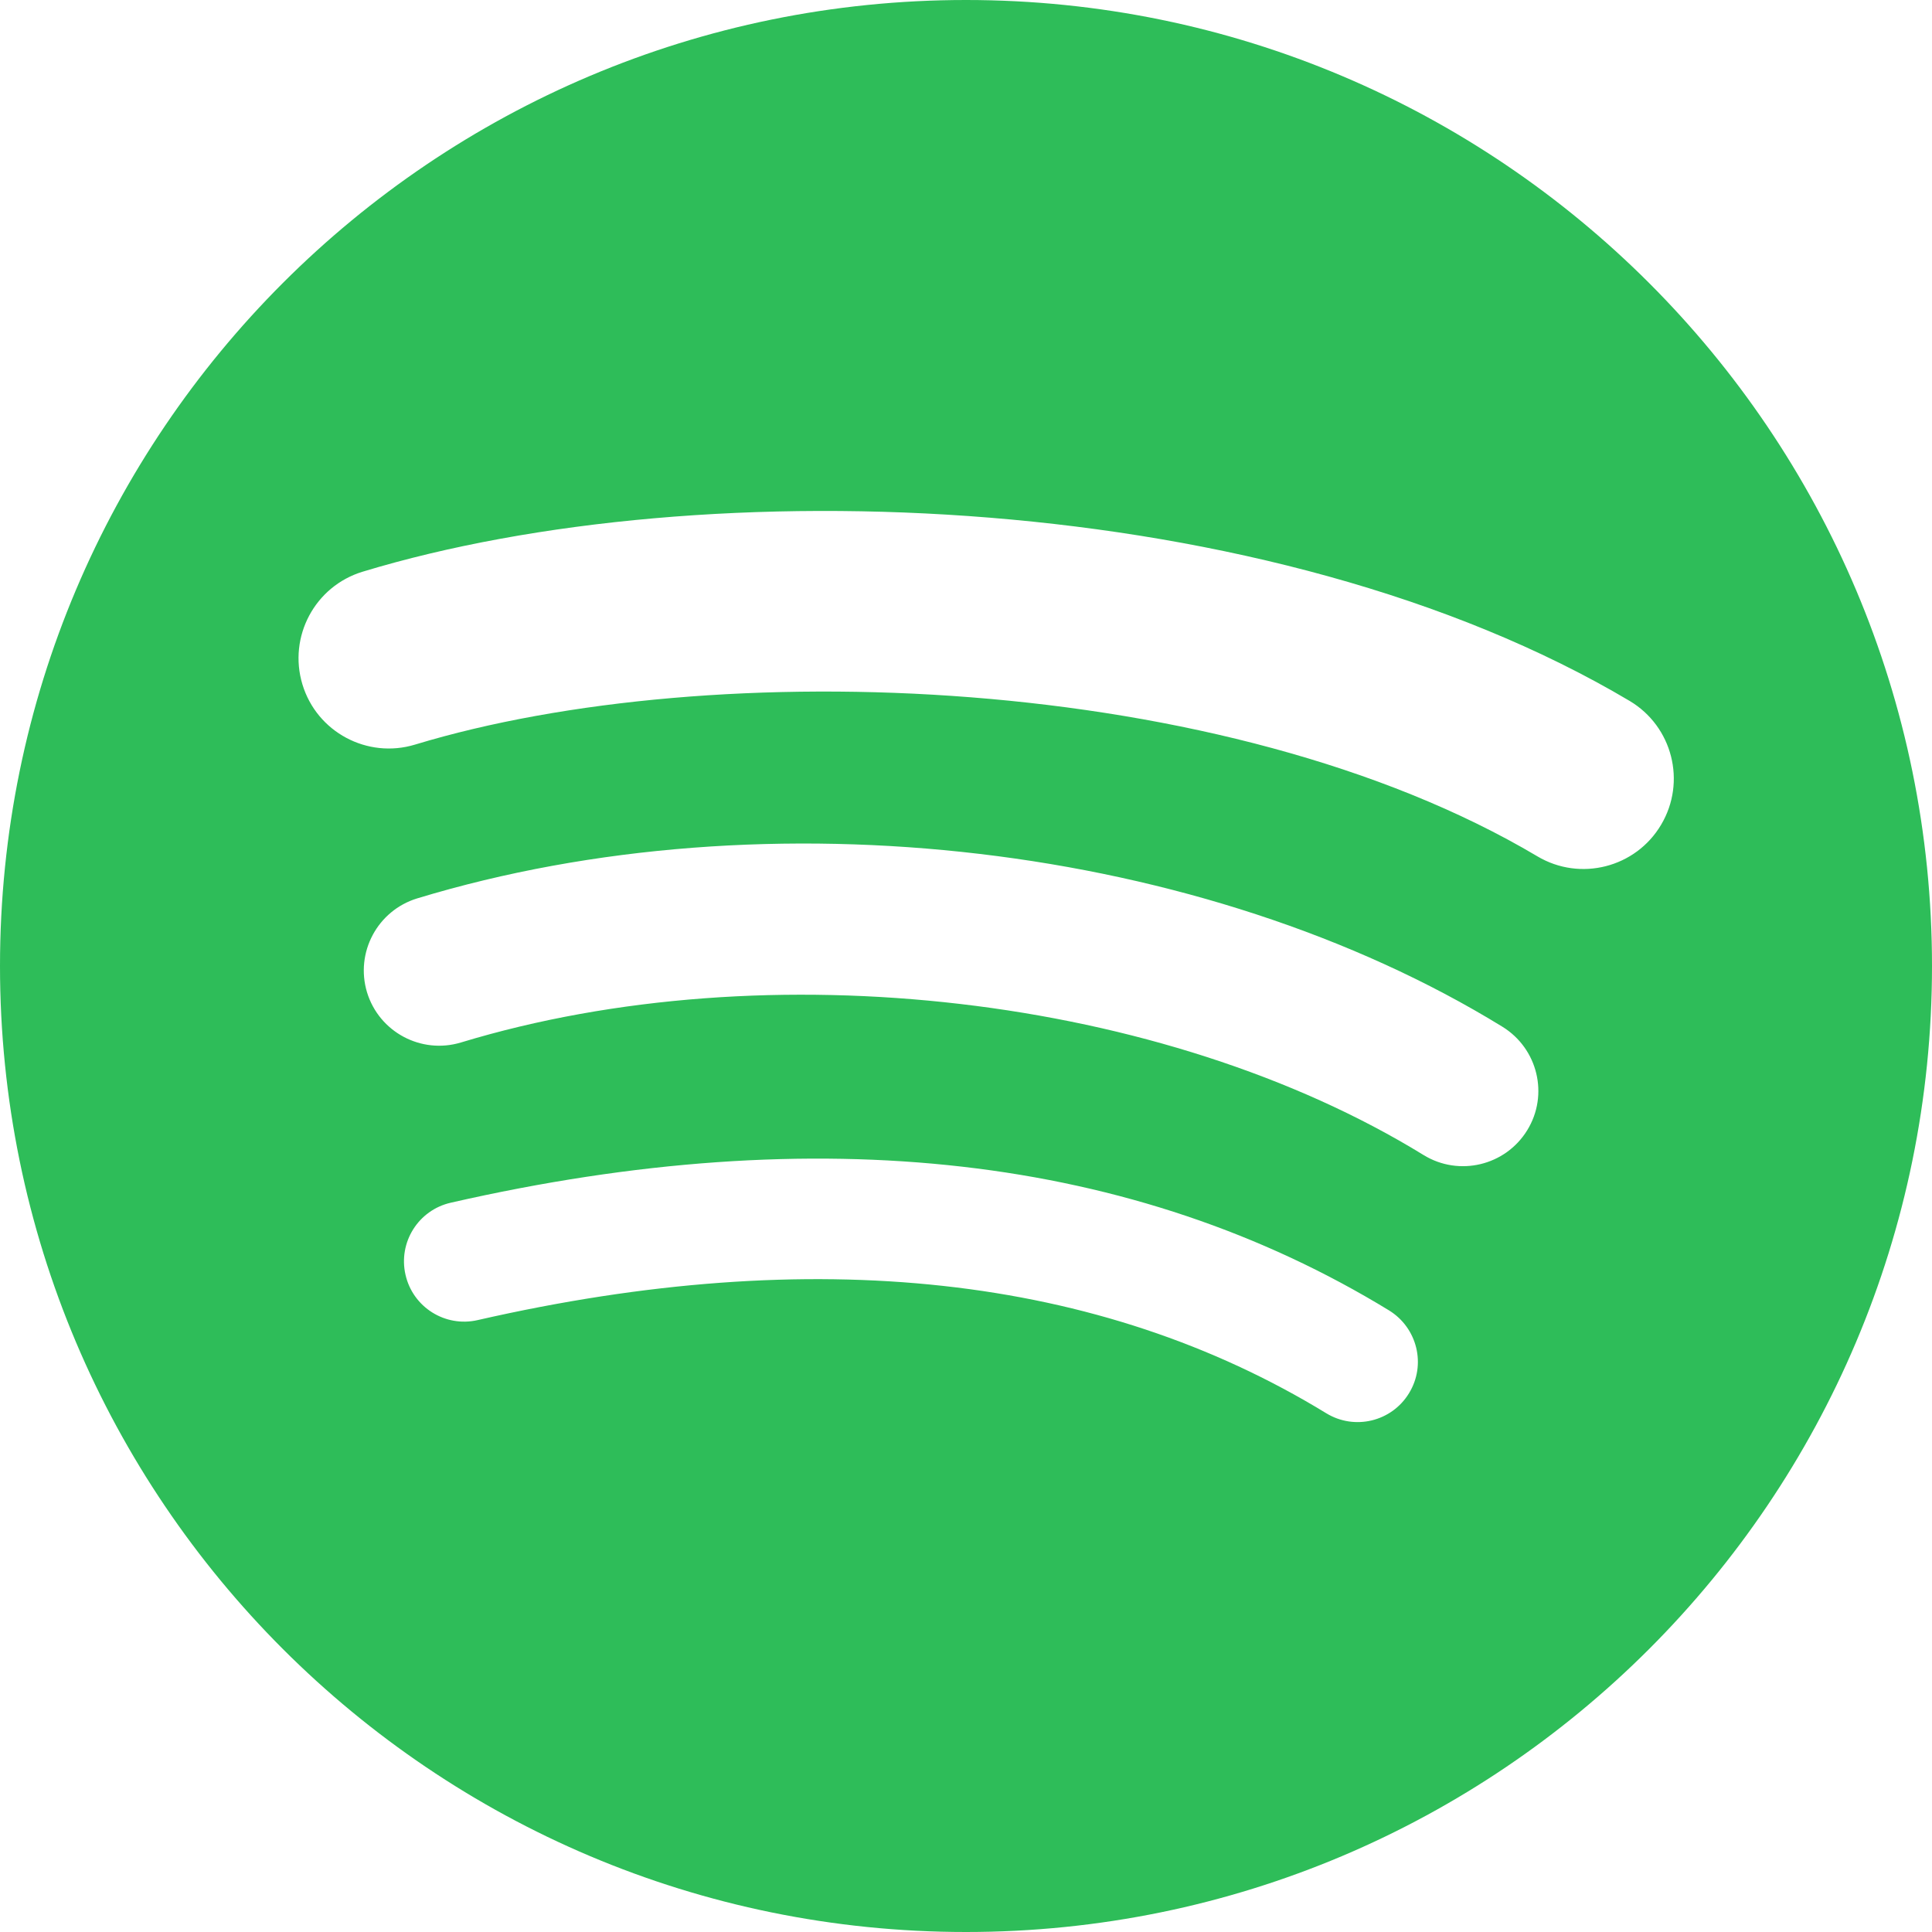
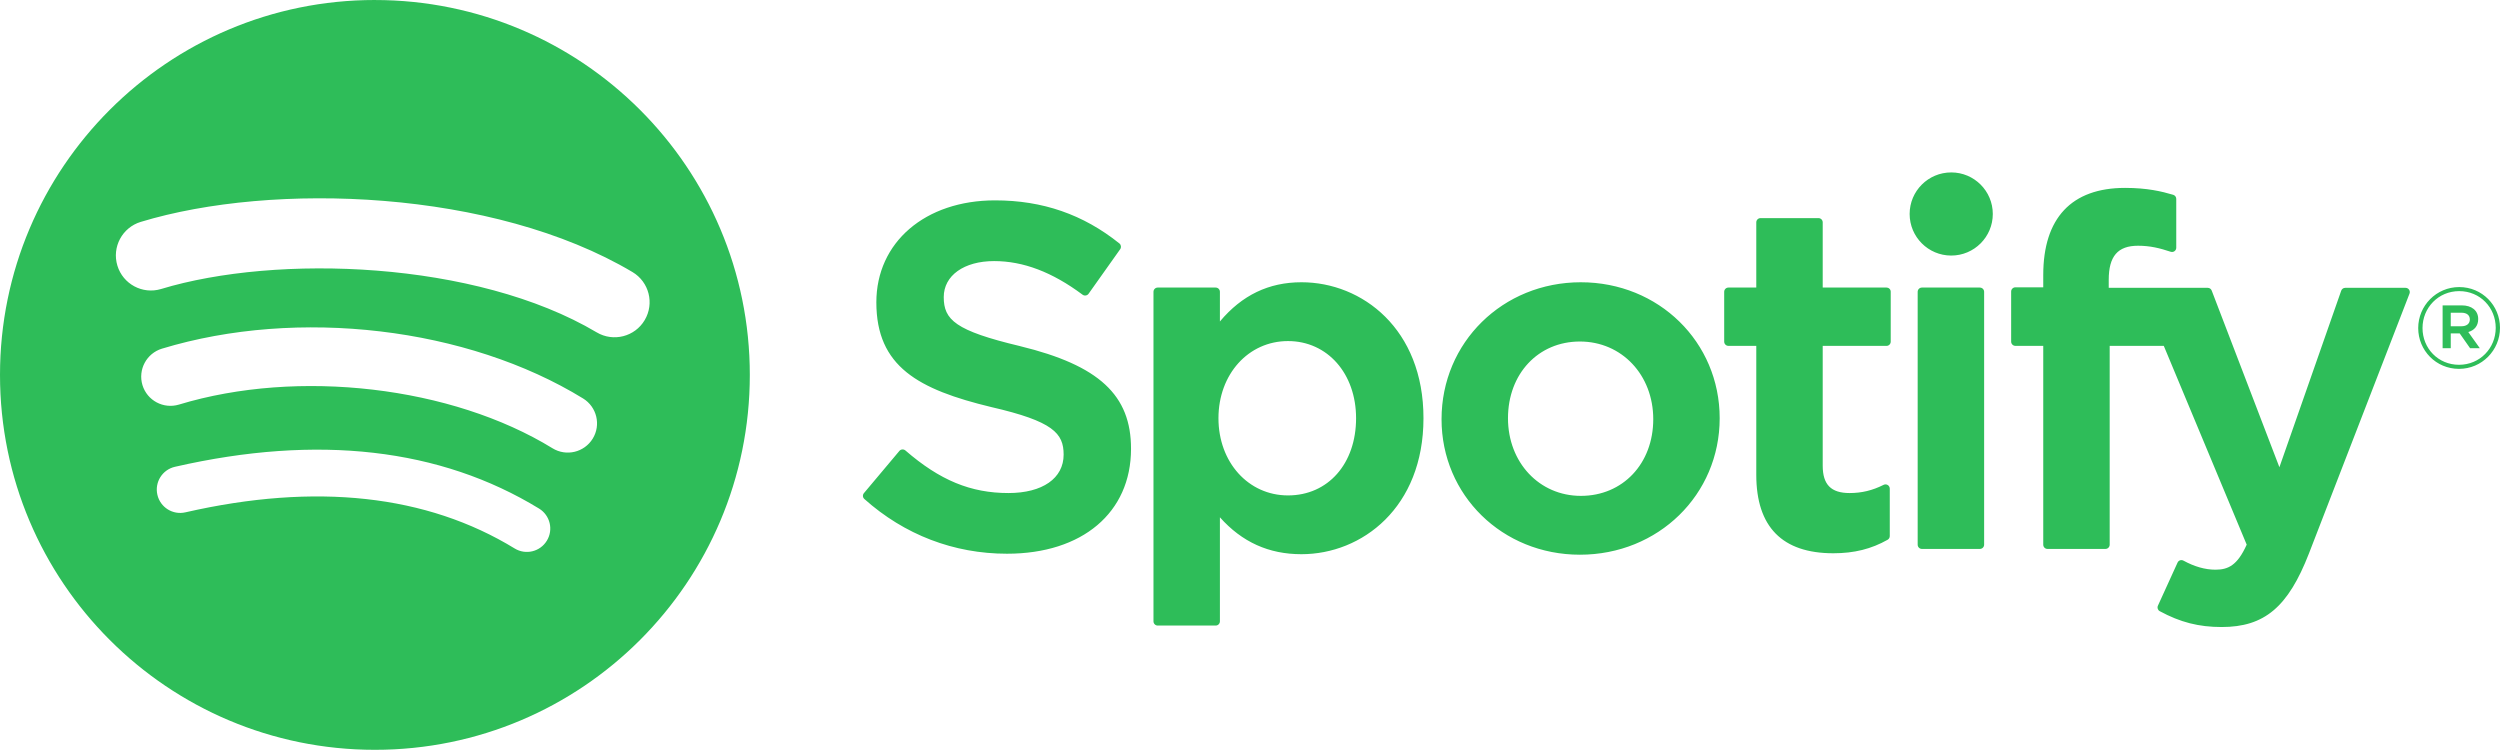
- <svg xmlns="http://www.w3.org/2000/svg" id="Layer_1" viewBox="0 0 2931 2931" width="2931" height="2931">
-   <style>.st0{fill:#2ebd59}</style>
-   <path class="st0" d="M1465.5 0C656.1 0 0 656.1 0 1465.5S656.1 2931 1465.5 2931 2931 2274.9 2931 1465.5C2931 656.2 2274.9.1 1465.5 0zm672.1 2113.6c-26.3 43.2-82.6 56.7-125.6 30.4-344.1-210.3-777.3-257.8-1287.4-141.3-49.2 11.3-98.2-19.5-109.4-68.7-11.3-49.2 19.4-98.2 68.7-109.4C1242.1 1697.1 1721 1752 2107.3 1988c43 26.5 56.7 82.6 30.3 125.6zm179.3-398.9c-33.1 53.8-103.5 70.6-157.2 37.6-393.8-242.1-994.4-312.2-1460.3-170.8-60.4 18.3-124.2-15.8-142.6-76.1-18.2-60.4 15.9-124.1 76.2-142.5 532.2-161.5 1193.9-83.3 1646.2 194.7 53.8 33.1 70.8 103.4 37.7 157.1zm15.4-415.6c-472.4-280.5-1251.6-306.3-1702.6-169.5-72.4 22-149-18.9-170.9-91.3-21.9-72.4 18.9-149 91.4-171 517.7-157.1 1378.2-126.8 1922 196 65.1 38.7 86.5 122.8 47.9 187.8-38.5 65.2-122.8 86.7-187.8 48z" />
+ <svg xmlns="http://www.w3.org/2000/svg" width="9772.44" height="2931.018" viewBox="74.428 1369.145 9772.44 2931.018">
+   <path fill="#2EBD59" d="M1539.928 1369.145c-809.356 0-1465.5 656.126-1465.5 1465.482 0 809.443 656.144 1465.535 1465.5 1465.535 809.392 0 1465.5-656.091 1465.5-1465.535 0-809.304-656.074-1465.412-1465.518-1465.412l.018-.07zm672.069 2113.646c-26.32 43.173-82.565 56.7-125.598 30.397-344.137-210.332-777.297-257.845-1287.421-141.312-49.157 11.271-98.157-19.547-109.356-68.688-11.253-49.157 19.424-98.157 68.704-109.356 558.249-127.628 1037.101-72.695 1423.378 163.344 43.05 26.426 56.699 82.601 30.275 125.65l.018-.035zm179.374-398.981c-33.145 53.777-103.46 70.647-157.167 37.624-393.837-242.094-994.384-312.217-1460.32-170.781-60.428 18.252-124.25-15.803-142.59-76.125-18.2-60.428 15.873-124.128 76.195-142.503 532.227-161.489 1193.865-83.265 1646.239 194.723 53.726 33.075 70.7 103.425 37.625 157.079l.018-.017zm15.4-415.52c-472.395-280.542-1251.599-306.337-1702.556-169.47-72.414 21.962-148.994-18.918-170.939-91.333-21.945-72.449 18.9-148.977 91.367-170.992 517.667-157.149 1378.229-126.787 1922.022 196.035 65.135 38.657 86.503 122.779 47.897 187.827-38.5 65.135-122.85 86.607-187.774 47.933h-.017zM4061.569 2722.05c-253.033-60.34-298.078-102.689-298.078-191.678 0-84.069 79.152-140.646 196.857-140.646 114.1 0 227.237 42.962 345.852 131.407 3.588 2.678 8.086 3.744 12.513 3.045 4.428-.665 8.348-3.098 10.938-6.755l123.55-174.16c5.075-7.175 3.692-17.062-3.15-22.54-141.172-113.277-300.142-168.35-485.956-168.35-273.21 0-464.047 163.957-464.047 398.545 0 251.562 164.622 340.637 449.102 409.394 242.13 55.772 282.993 102.498 282.993 186.025 0 92.557-82.636 150.097-215.618 150.097-147.699 0-268.169-49.752-402.937-166.46-3.342-2.888-7.928-4.199-12.162-3.954-4.463.367-8.541 2.432-11.375 5.845l-138.53 164.867c-5.81 6.842-5.075 17.062 1.646 22.978 156.799 139.982 349.648 213.92 557.759 213.92 294.401 0 484.644-160.86 484.644-409.832.525-210.175-125.299-326.55-433.474-401.52l-.527-.228zM5161.617 2472.5c-127.609 0-232.277 50.26-318.587 153.247v-115.92c0-9.152-7.42-16.607-16.555-16.607h-226.572c-9.152 0-16.555 7.455-16.555 16.607V3797.86c0 9.152 7.402 16.607 16.555 16.607h226.572c9.135 0 16.555-7.454 16.555-16.607v-406.577c86.328 96.88 191.013 144.218 318.587 144.218 237.107 0 477.138-182.524 477.138-531.439.35-349.002-239.75-531.579-476.875-531.579l-.263.017zm213.675 531.562c0 177.678-109.445 301.665-266.158 301.665-154.926 0-271.791-129.623-271.791-301.665 0-172.024 116.865-301.664 271.791-301.664 154.176-.018 266.176 126.822 266.176 301.646l-.018.018zM6253.966 2472.5c-305.357 0-544.582 235.13-544.582 535.359 0 296.957 237.58 529.619 540.837 529.619 306.442 0 546.401-234.342 546.401-533.417 0-298.042-238.35-531.526-542.674-531.526l.018-.035zm0 834.994c-162.418 0-284.865-130.498-284.865-303.52 0-173.758 118.213-299.845 281.119-299.845 163.468 0 286.737 130.497 286.737 303.642 0 173.723-118.999 299.723-282.975 299.723h-.016zM7448.688 2493.221h-249.322v-254.905c0-9.135-7.385-16.59-16.537-16.59h-226.537c-9.17 0-16.607 7.455-16.607 16.59v254.905h-108.938c-9.117 0-16.503 7.454-16.503 16.607v194.722c0 9.135 7.386 16.607 16.503 16.607h108.938v503.842c0 203.612 101.342 306.845 301.209 306.845 81.271 0 148.697-16.783 212.24-52.815 5.162-2.888 8.364-8.452 8.364-14.367v-185.43c0-5.723-2.976-11.13-7.875-14.122-4.935-3.098-11.077-3.255-16.135-.753-43.646 21.963-85.837 32.095-133 32.095-72.694 0-105.122-33.005-105.122-106.977v-468.229h249.322c9.152 0 16.52-7.455 16.52-16.607v-194.705c.35-9.152-7-16.607-16.274-16.607l-.246-.106zM8317.388 2494.218v-31.308c0-92.103 35.314-133.175 114.52-133.175 47.232 0 85.173 9.38 127.662 23.555 5.233 1.646 10.692.823 14.945-2.31 4.375-3.133 6.843-8.155 6.843-13.475V2146.58c0-7.298-4.69-13.755-11.726-15.908-44.888-13.353-102.322-27.055-188.316-27.055-209.266 0-319.883 117.845-319.883 340.672v47.95h-108.85c-9.135 0-16.625 7.455-16.625 16.59v195.72c0 9.135 7.49 16.607 16.625 16.607h108.85v777.156c0 9.152 7.385 16.607 16.521 16.607h226.572c9.152 0 16.607-7.455 16.607-16.607V2721.21h211.54l324.047 776.964c-36.785 81.637-72.959 97.877-122.342 97.877-39.918 0-81.953-11.918-124.934-35.438-4.042-2.223-8.837-2.59-13.194-1.242-4.323 1.522-7.962 4.742-9.8 8.942l-76.79 168.472c-3.658 7.963-.525 17.309 7.14 21.438 80.167 43.417 152.531 61.949 241.973 61.949 167.299 0 259.77-77.927 341.285-287.577l393.066-1015.698c1.977-5.11 1.383-10.885-1.75-15.417-3.113-4.498-8.137-7.21-13.633-7.21h-235.865c-7.068 0-13.389 4.497-15.697 11.13l-241.621 690.164-264.652-690.619c-2.414-6.423-8.609-10.676-15.469-10.676h-387.101l.052-.051zM7813.738 2493.221h-226.572c-9.153 0-16.607 7.454-16.607 16.607v988.485c0 9.152 7.454 16.607 16.607 16.607h226.572c9.135 0 16.607-7.455 16.607-16.607v-988.416a16.57 16.57 0 0 0-16.626-16.607l.019-.069zM7701.738 2043.139c-89.757 0-162.592 72.659-162.592 162.417 0 89.81 72.853 162.558 162.593 162.558 89.723 0 162.486-72.748 162.486-162.558 0-89.74-72.799-162.417-162.398-162.417h-.089zM9686.585 2811.037c-89.67 0-159.441-72.013-159.441-159.46s70.682-160.282 160.281-160.282c89.672 0 159.443 71.995 159.443 159.372 0 87.448-70.701 160.37-160.299 160.37h.016zm.875-303.887c-81.672 0-143.465 64.925-143.465 144.427 0 79.468 61.355 143.518 142.643 143.518 81.654 0 143.518-64.872 143.518-144.428 0-79.467-61.426-143.517-142.625-143.517h-.071zm35.352 159.914l45.098 63.141h-38.027l-40.602-57.925h-34.91v57.925h-31.832v-167.37h74.637c38.885 0 64.453 19.897 64.453 53.393.174 27.44-15.75 44.205-38.676 50.837h-.141zm-26.95-75.511h-41.512v52.938h41.512c20.719 0 33.09-10.133 33.09-26.495 0-17.22-12.424-26.442-33.074-26.442h-.016z" />
</svg>
